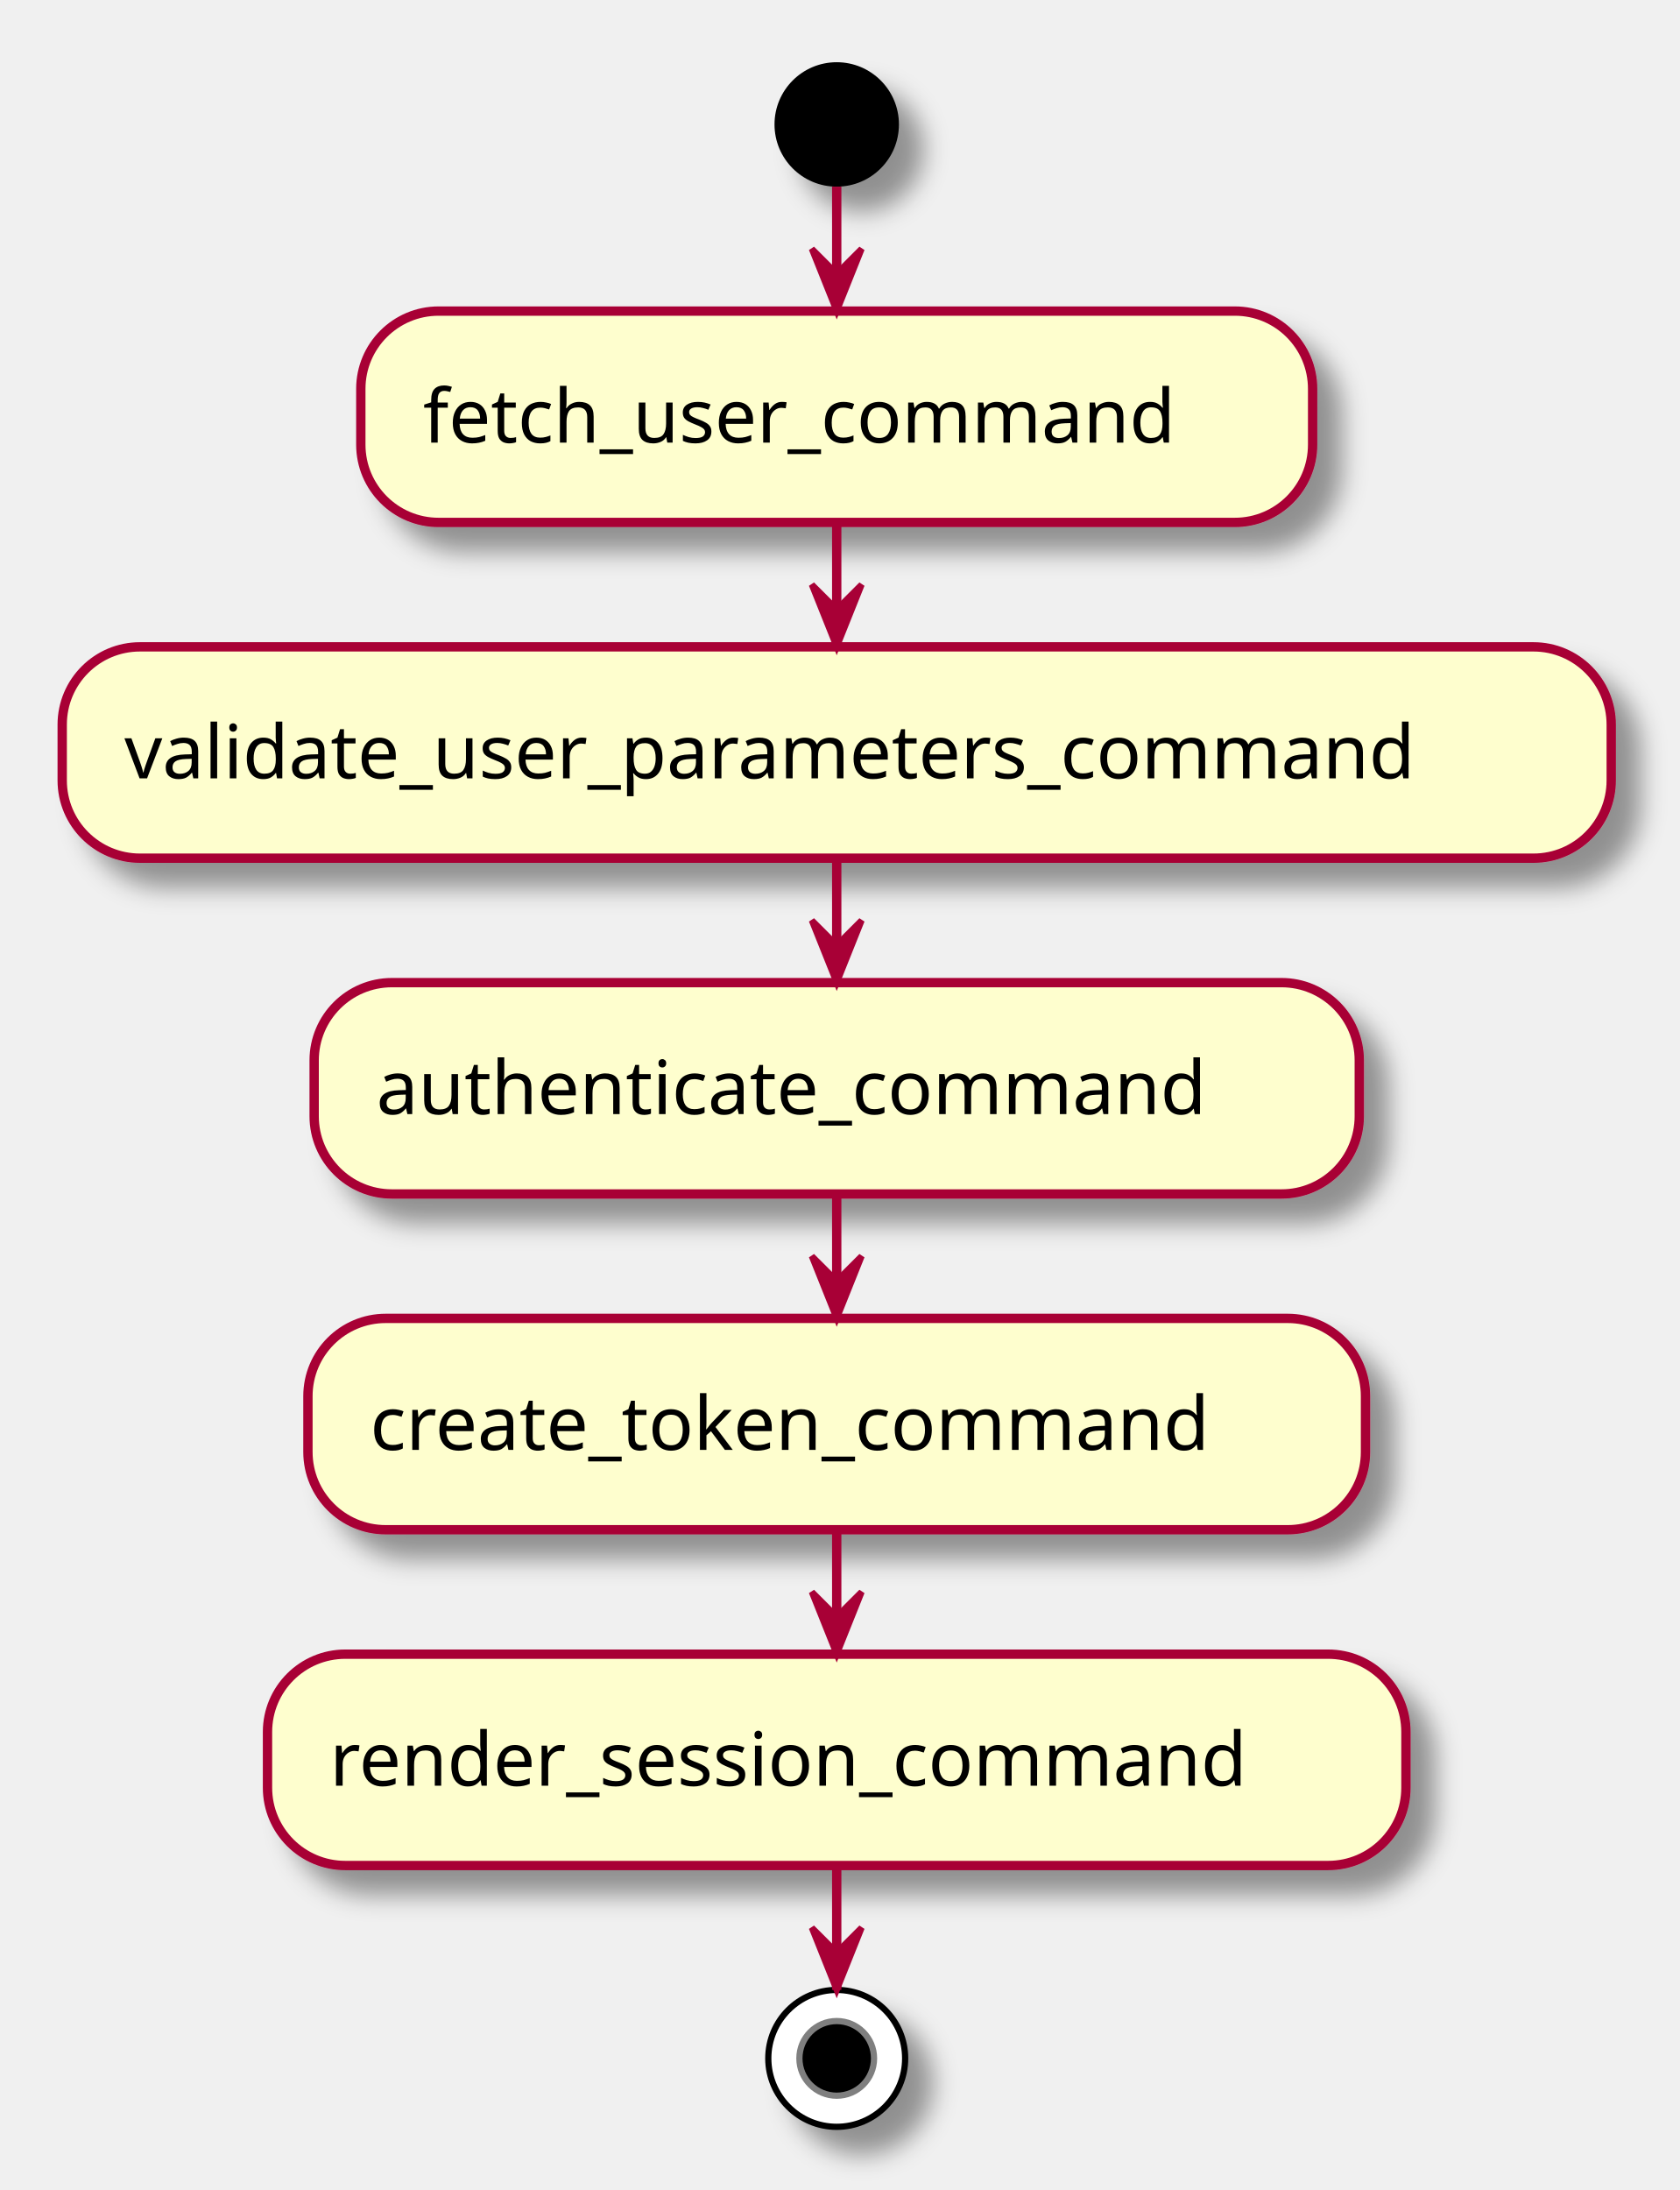
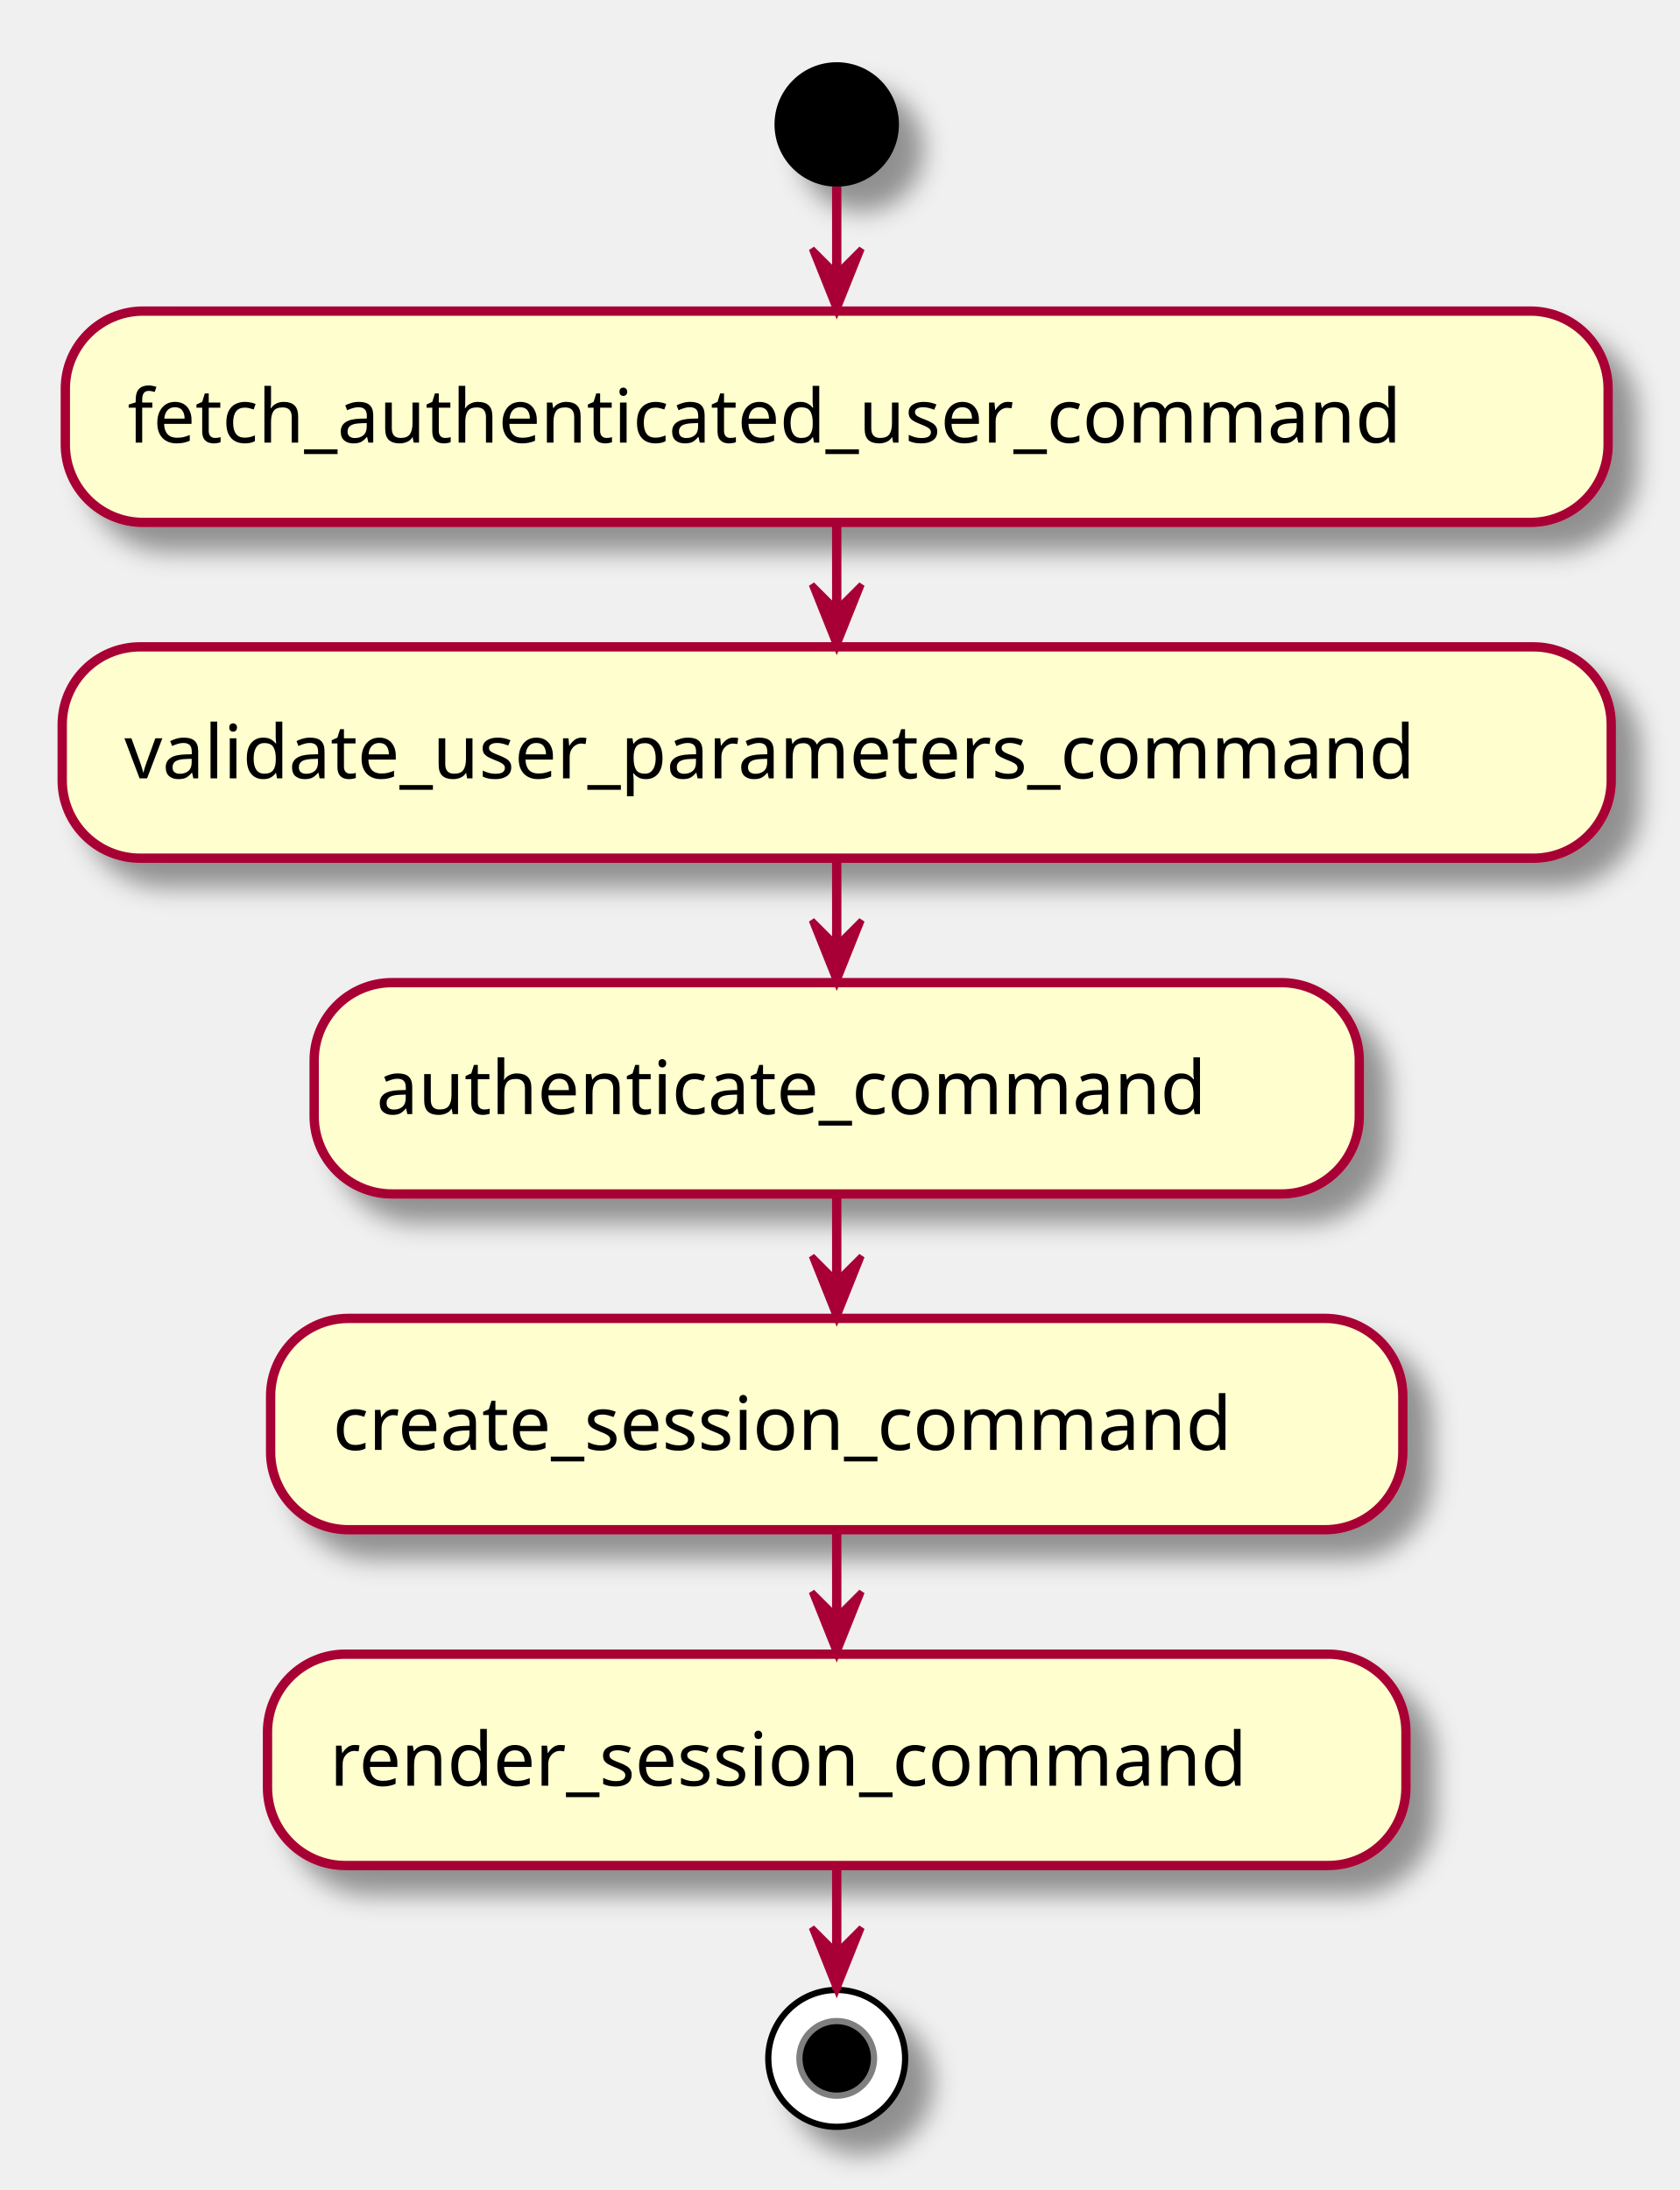
<svg xmlns="http://www.w3.org/2000/svg" contentScriptType="application/ecmascript" contentStyleType="text/css" height="352px" preserveAspectRatio="none" style="width:270px;height:352px;" version="1.1" viewBox="0 0 270 352" width="270px" zoomAndPan="magnify">
  <defs>
-     <filter height="300%" id="fi33vgkac5r39" width="300%" x="-1" y="-1">
+     <filter height="300%" id="fdd45jxbtbka6" width="300%" x="-1" y="-1">
      <feGaussianBlur result="blurOut" stdDeviation="2.0" />
      <feColorMatrix in="blurOut" result="blurOut2" type="matrix" values="0 0 0 0 0 0 0 0 0 0 0 0 0 0 0 0 0 0 .4 0" />
      <feOffset dx="4.0" dy="4.0" in="blurOut2" result="blurOut3" />
      <feBlend in="SourceGraphic" in2="blurOut3" mode="normal" />
    </filter>
  </defs>
  <g>
-     <ellipse cx="134.5" cy="20" fill="#000000" filter="url(#fi33vgkac5r39)" rx="10" ry="10" style="stroke: none; stroke-width: 1.0;" />
-     <rect fill="#FEFECE" filter="url(#fi33vgkac5r39)" height="33.969" rx="12.5" ry="12.5" style="stroke: #A80036; stroke-width: 1.5;" width="153" x="58" y="50" />
-     <text fill="#000000" font-family="sans-serif" font-size="12" lengthAdjust="spacingAndGlyphs" textLength="133" x="68" y="71.139">fetch_user_command</text>
-     <rect fill="#FEFECE" filter="url(#fi33vgkac5r39)" height="33.969" rx="12.5" ry="12.5" style="stroke: #A80036; stroke-width: 1.5;" width="249" x="10" y="103.969" />
+     <ellipse cx="134.5" cy="20" fill="#000000" filter="url(#fdd45jxbtbka6)" rx="10" ry="10" style="stroke: none; stroke-width: 1.0;" />
+     <rect fill="#FEFECE" filter="url(#fdd45jxbtbka6)" height="33.969" rx="12.5" ry="12.5" style="stroke: #A80036; stroke-width: 1.5;" width="248" x="10.5" y="50" />
+     <text fill="#000000" font-family="sans-serif" font-size="12" lengthAdjust="spacingAndGlyphs" textLength="228" x="20.5" y="71.139">fetch_authenticated_user_command</text>
+     <rect fill="#FEFECE" filter="url(#fdd45jxbtbka6)" height="33.969" rx="12.5" ry="12.5" style="stroke: #A80036; stroke-width: 1.5;" width="249" x="10" y="103.969" />
    <text fill="#000000" font-family="sans-serif" font-size="12" lengthAdjust="spacingAndGlyphs" textLength="229" x="20" y="125.107">validate_user_parameters_command</text>
-     <rect fill="#FEFECE" filter="url(#fi33vgkac5r39)" height="33.969" rx="12.5" ry="12.5" style="stroke: #A80036; stroke-width: 1.5;" width="168" x="50.5" y="157.938" />
+     <rect fill="#FEFECE" filter="url(#fdd45jxbtbka6)" height="33.969" rx="12.5" ry="12.5" style="stroke: #A80036; stroke-width: 1.5;" width="168" x="50.5" y="157.938" />
    <text fill="#000000" font-family="sans-serif" font-size="12" lengthAdjust="spacingAndGlyphs" textLength="148" x="60.5" y="179.076">authenticate_command</text>
-     <rect fill="#FEFECE" filter="url(#fi33vgkac5r39)" height="33.969" rx="12.5" ry="12.5" style="stroke: #A80036; stroke-width: 1.5;" width="170" x="49.5" y="211.906" />
-     <text fill="#000000" font-family="sans-serif" font-size="12" lengthAdjust="spacingAndGlyphs" textLength="150" x="59.5" y="233.045">create_token_command</text>
-     <rect fill="#FEFECE" filter="url(#fi33vgkac5r39)" height="33.969" rx="12.5" ry="12.5" style="stroke: #A80036; stroke-width: 1.5;" width="183" x="43" y="265.875" />
+     <rect fill="#FEFECE" filter="url(#fdd45jxbtbka6)" height="33.969" rx="12.5" ry="12.5" style="stroke: #A80036; stroke-width: 1.5;" width="182" x="43.5" y="211.906" />
+     <text fill="#000000" font-family="sans-serif" font-size="12" lengthAdjust="spacingAndGlyphs" textLength="162" x="53.5" y="233.045">create_session_command</text>
+     <rect fill="#FEFECE" filter="url(#fdd45jxbtbka6)" height="33.969" rx="12.5" ry="12.5" style="stroke: #A80036; stroke-width: 1.5;" width="183" x="43" y="265.875" />
    <text fill="#000000" font-family="sans-serif" font-size="12" lengthAdjust="spacingAndGlyphs" textLength="163" x="53" y="287.014">render_session_command</text>
-     <ellipse cx="134.5" cy="330.844" fill="#FFFFFF" filter="url(#fi33vgkac5r39)" rx="11" ry="11" style="stroke: #000000; stroke-width: 1.0;" />
+     <ellipse cx="134.5" cy="330.844" fill="#FFFFFF" filter="url(#fdd45jxbtbka6)" rx="11" ry="11" style="stroke: #000000; stroke-width: 1.0;" />
    <ellipse cx="134.5" cy="330.844" fill="#000000" rx="6" ry="6" style="stroke: #7F7F7F; stroke-width: 1.0;" />
    <line style="stroke: #A80036; stroke-width: 1.5;" x1="134.5" x2="134.5" y1="30" y2="50" />
    <polygon fill="#A80036" points="130.5,40,134.5,50,138.5,40,134.5,44" style="stroke: #A80036; stroke-width: 1.0;" />
    <line style="stroke: #A80036; stroke-width: 1.5;" x1="134.5" x2="134.5" y1="83.969" y2="103.969" />
    <polygon fill="#A80036" points="130.5,93.969,134.5,103.969,138.5,93.969,134.5,97.969" style="stroke: #A80036; stroke-width: 1.0;" />
    <line style="stroke: #A80036; stroke-width: 1.5;" x1="134.5" x2="134.5" y1="137.938" y2="157.938" />
    <polygon fill="#A80036" points="130.5,147.938,134.5,157.938,138.5,147.938,134.5,151.938" style="stroke: #A80036; stroke-width: 1.0;" />
    <line style="stroke: #A80036; stroke-width: 1.5;" x1="134.5" x2="134.5" y1="191.906" y2="211.906" />
    <polygon fill="#A80036" points="130.5,201.906,134.5,211.906,138.5,201.906,134.5,205.906" style="stroke: #A80036; stroke-width: 1.0;" />
    <line style="stroke: #A80036; stroke-width: 1.5;" x1="134.5" x2="134.5" y1="245.875" y2="265.875" />
    <polygon fill="#A80036" points="130.5,255.875,134.5,265.875,138.5,255.875,134.5,259.875" style="stroke: #A80036; stroke-width: 1.0;" />
    <line style="stroke: #A80036; stroke-width: 1.5;" x1="134.5" x2="134.5" y1="299.844" y2="319.844" />
    <polygon fill="#A80036" points="130.5,309.844,134.5,319.844,138.5,309.844,134.5,313.844" style="stroke: #A80036; stroke-width: 1.0;" />
  </g>
</svg>
